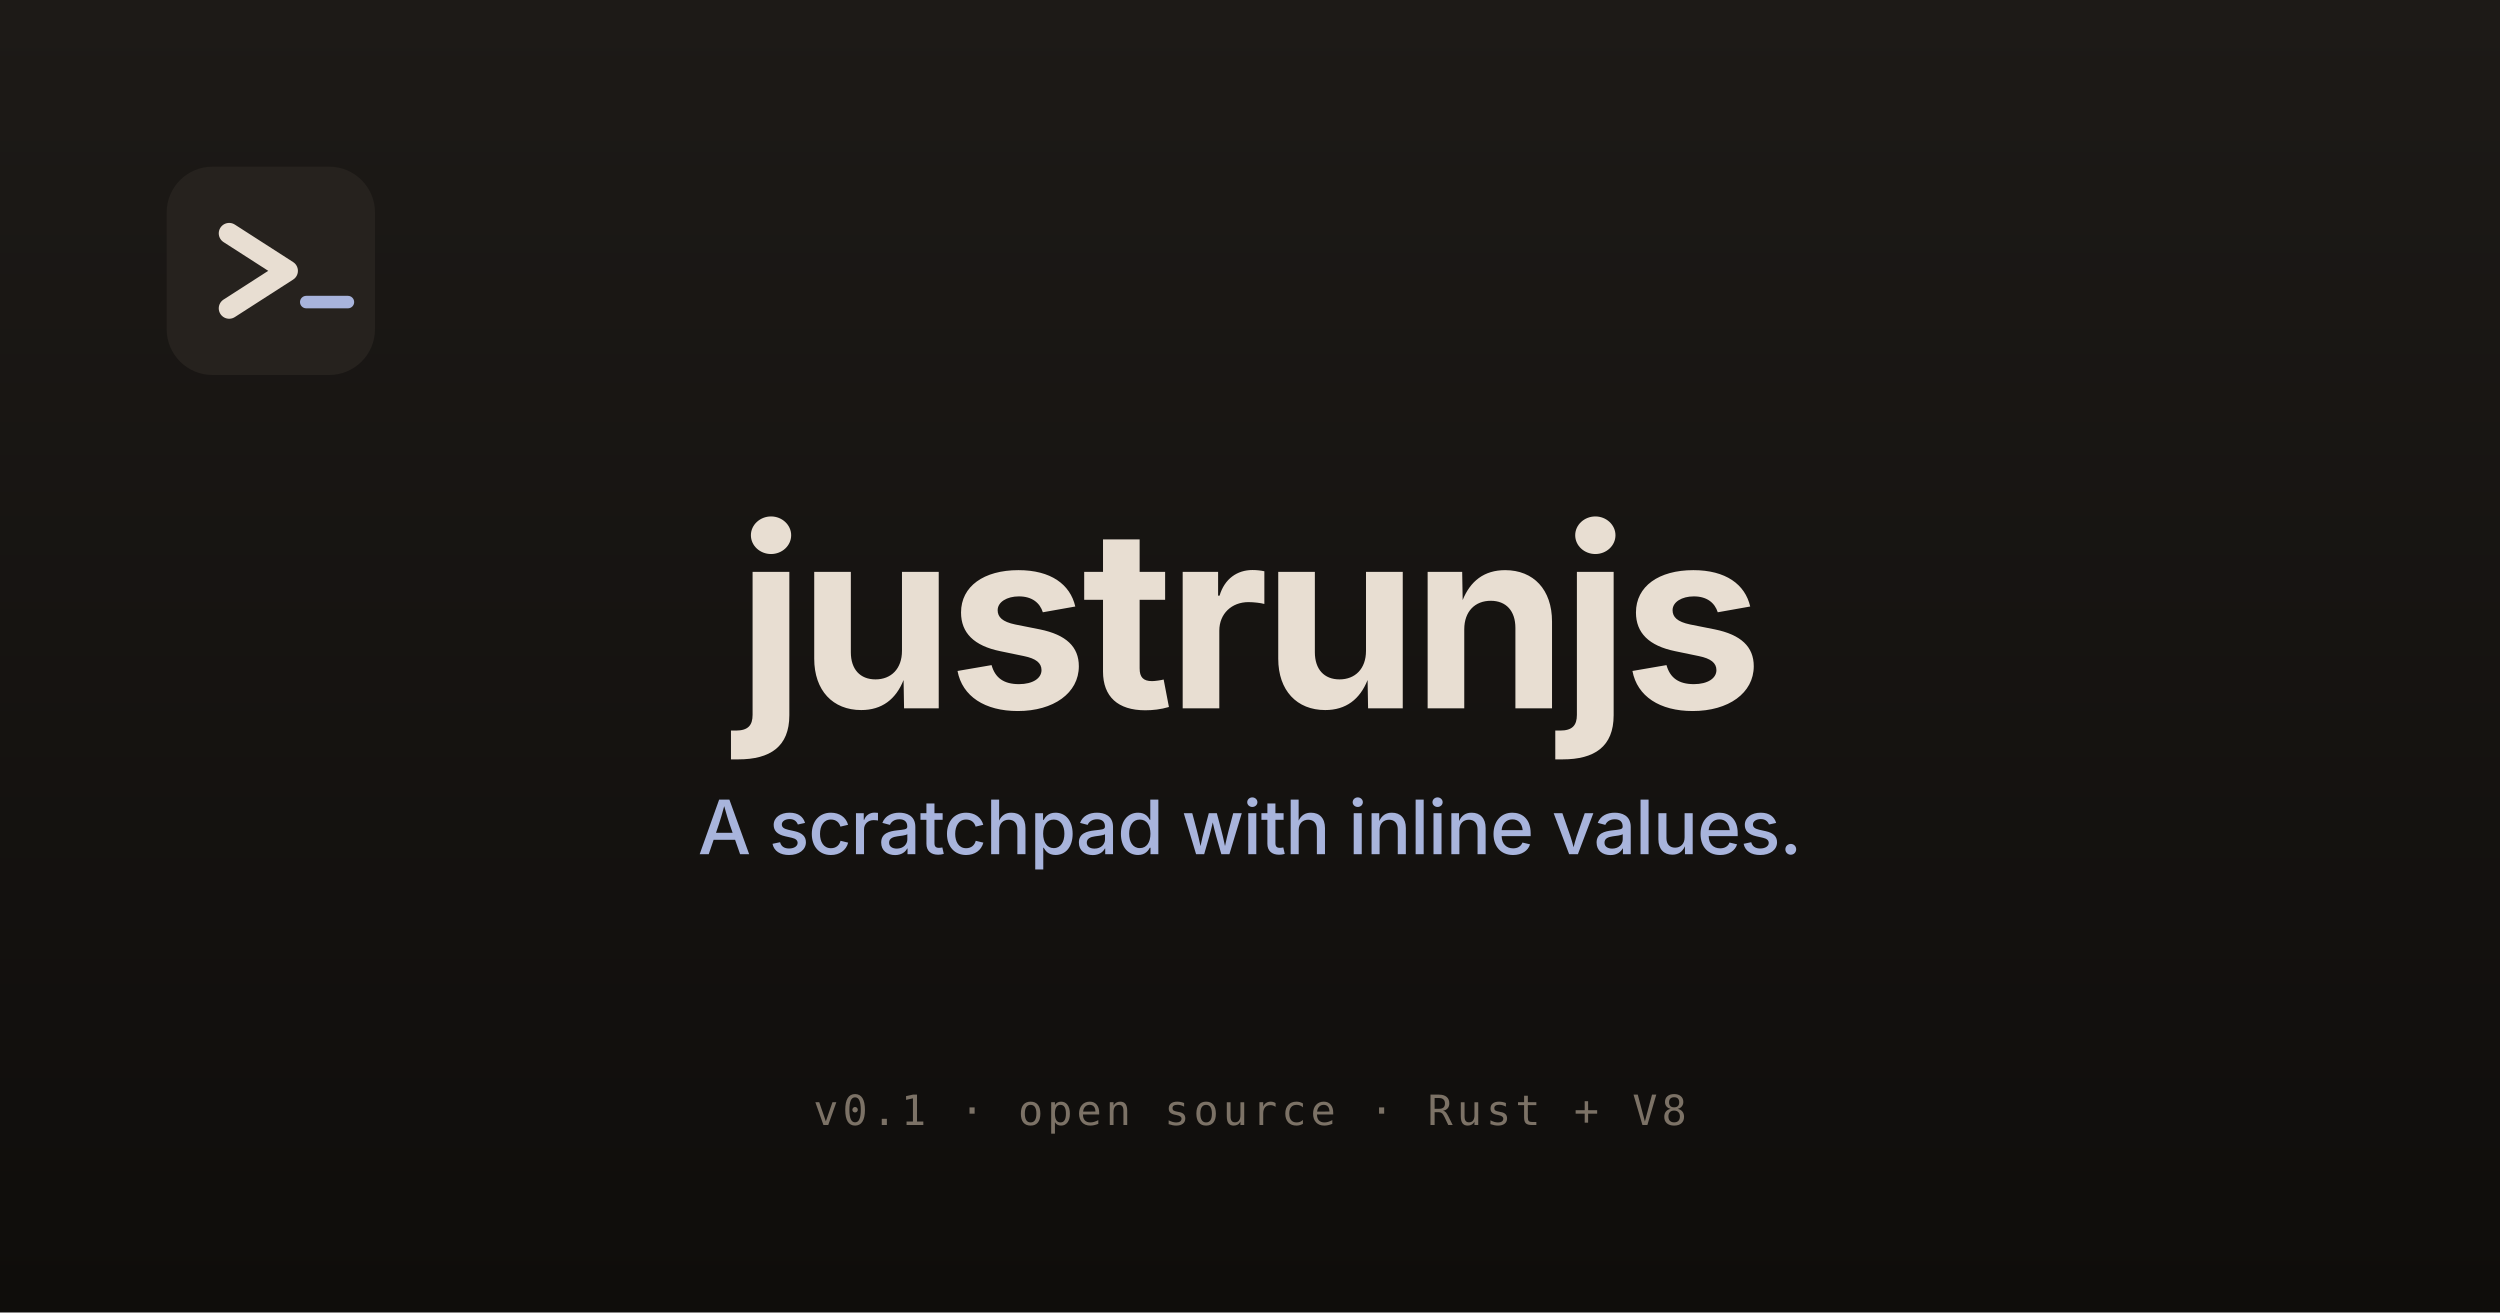
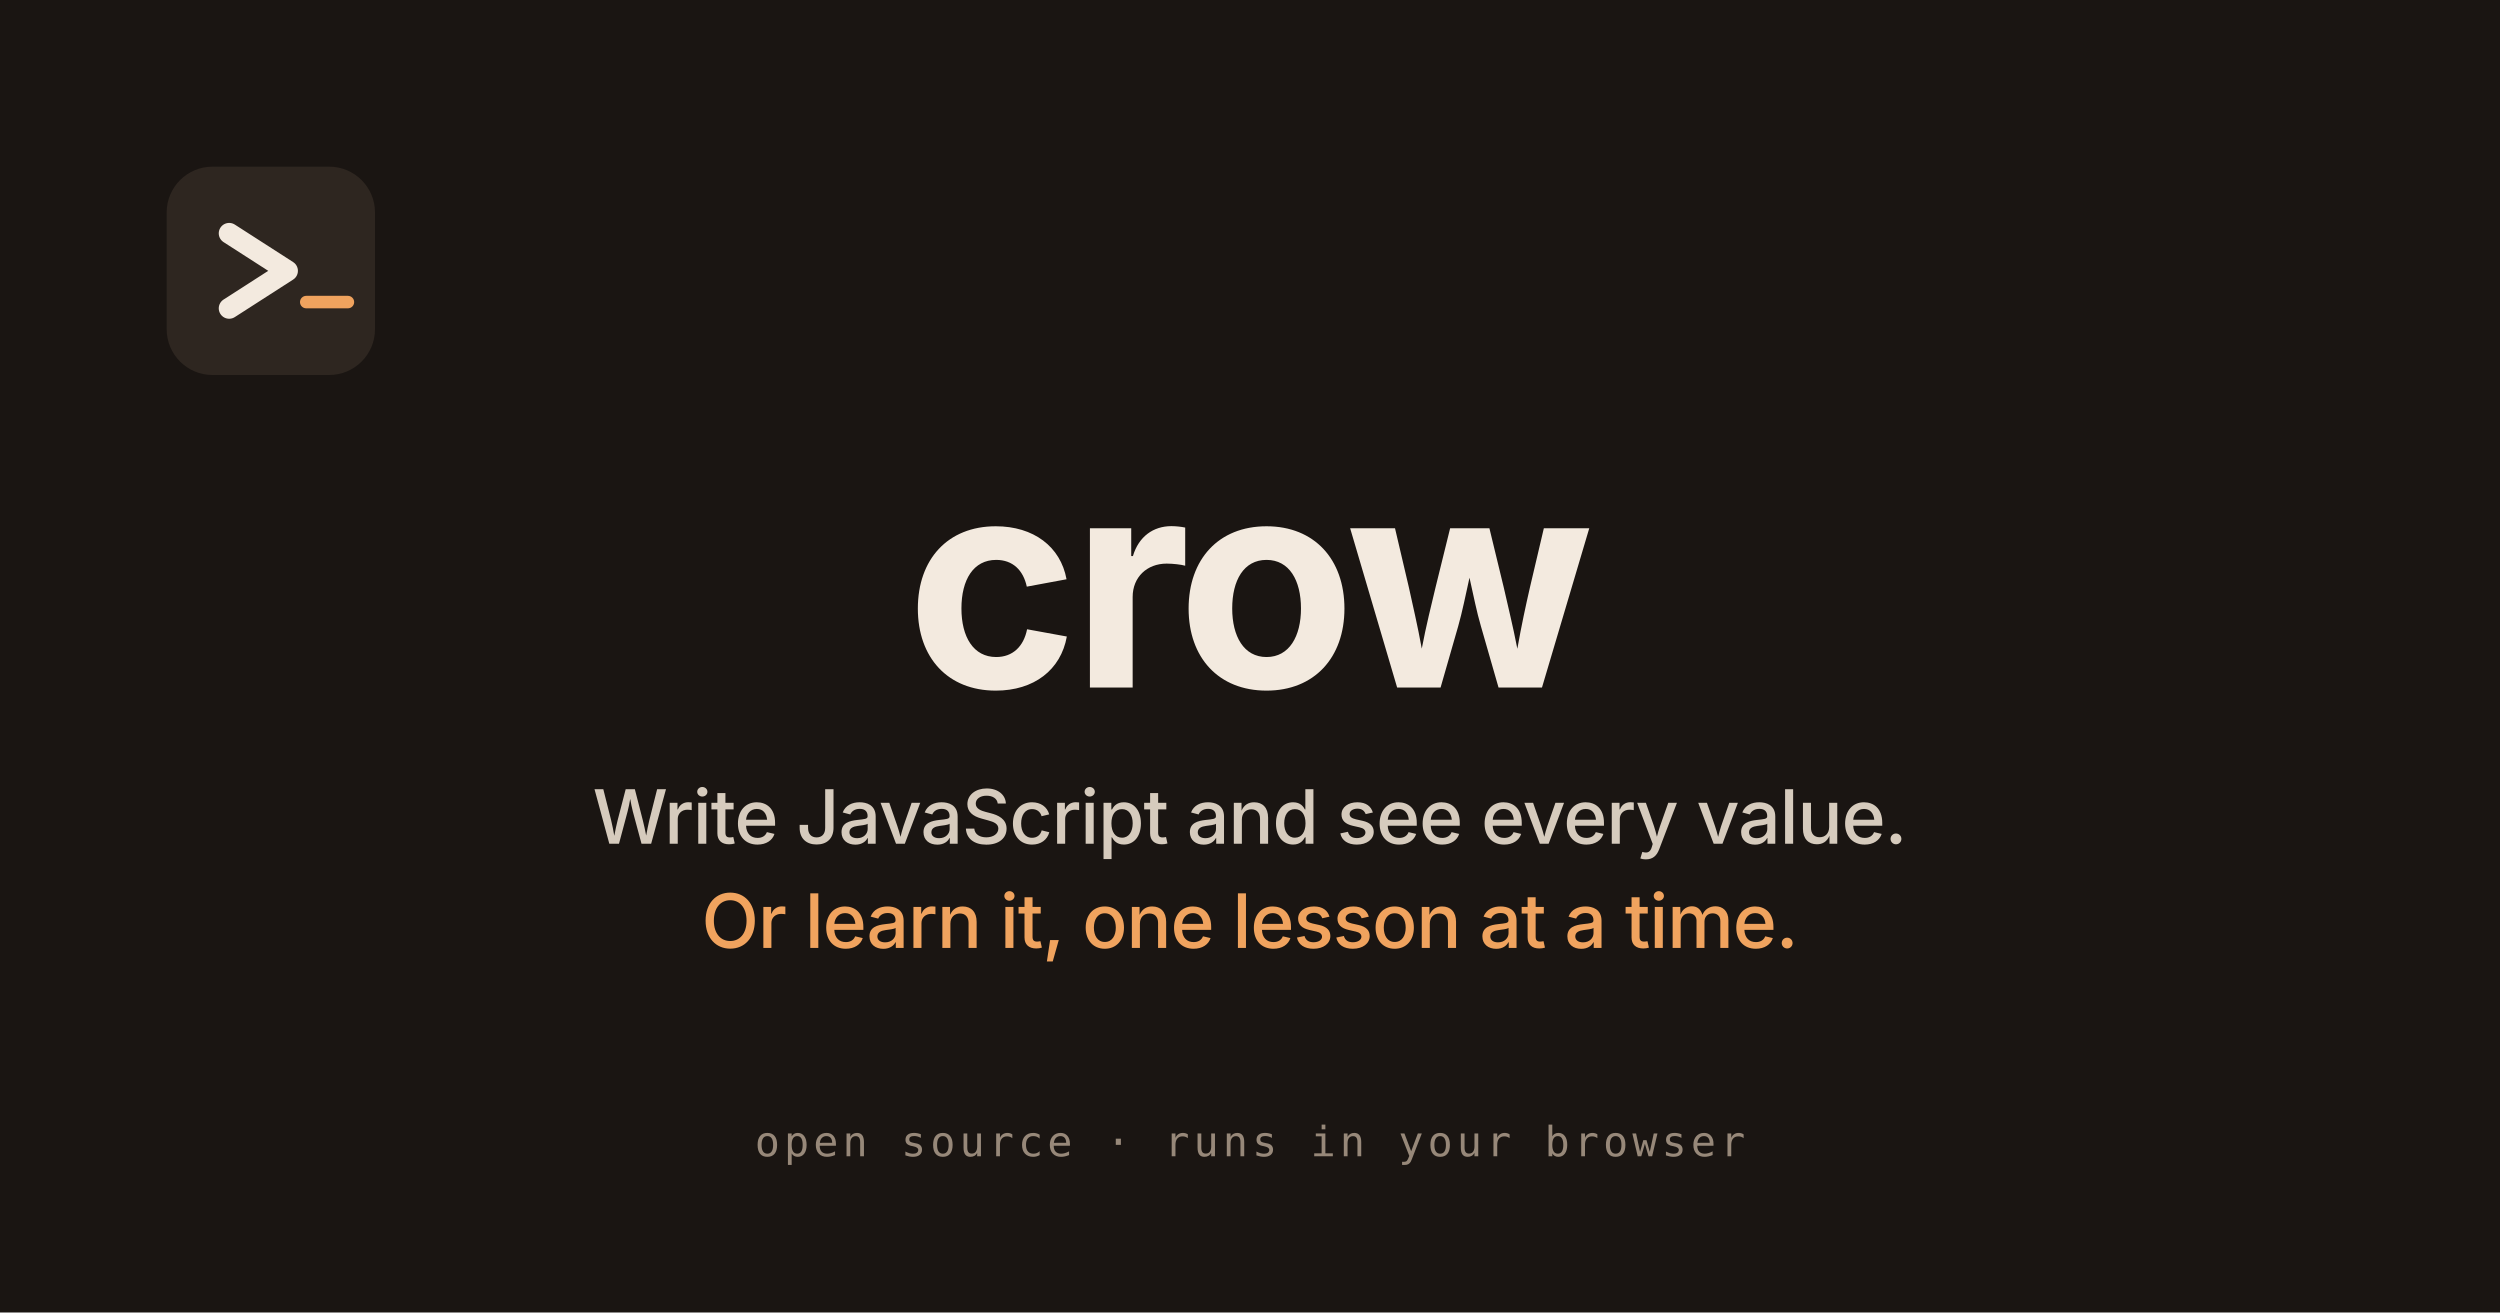
<svg xmlns="http://www.w3.org/2000/svg" viewBox="0 0 1200 630" width="1200" height="630">
-   <defs>
-     <linearGradient id="bg" x1="0" y1="0" x2="0" y2="1">
-       <stop offset="0" stop-color="#1d1a17" />
-       <stop offset="1" stop-color="#0f0d0b" />
-     </linearGradient>
-   </defs>
-   <rect width="1200" height="630" fill="url(#bg)" />
+   <rect width="1200" height="630" fill="#1a1512" />
  <g transform="translate(80, 80)">
-     <rect width="100" height="100" rx="22" fill="#26221e" />
-     <path d="M 30 32 L 58 50 L 30 68" stroke="#e8ded2" stroke-width="10" stroke-linecap="round" stroke-linejoin="round" fill="none" />
-     <rect x="64" y="62" width="26" height="6" rx="3" fill="#a8b4dc" />
+     <rect width="100" height="100" rx="22" fill="#2e2620" />
+     <path d="M 30 32 L 58 50 L 30 68" stroke="#f3eadf" stroke-width="10" stroke-linecap="round" stroke-linejoin="round" fill="none" />
+     <rect x="64" y="62" width="26" height="6" rx="3" fill="#f0a35e" />
  </g>
-   <text x="600" y="340" text-anchor="middle" font-family="-apple-system, BlinkMacSystemFont, 'Geist', 'Inter', 'Segoe UI', sans-serif" font-weight="700" font-size="120" fill="#e8ded2" letter-spacing="-3">justrunjs</text>
-   <text x="600" y="410" text-anchor="middle" font-family="-apple-system, BlinkMacSystemFont, 'Geist', 'Inter', 'Segoe UI', sans-serif" font-weight="500" font-size="36" fill="#a8b4dc" letter-spacing="-0.5">A scratchpad with inline values.</text>
-   <text x="600" y="540" text-anchor="middle" font-family="ui-monospace, SFMono-Regular, Menlo, monospace" font-size="20" fill="#7c7266" letter-spacing="2">v0.1 · open source · Rust + V8</text>
+   <text x="600" y="330" text-anchor="middle" font-family="-apple-system, BlinkMacSystemFont, 'Segoe UI', sans-serif" font-weight="700" font-size="140" fill="#f3eadf" letter-spacing="-3">crow</text>
+   <text x="600" y="405" text-anchor="middle" font-family="-apple-system, BlinkMacSystemFont, 'Segoe UI', sans-serif" font-weight="500" font-size="36" fill="#d6cbbd" letter-spacing="-0.5">Write JavaScript and see every value.</text>
+   <text x="600" y="455" text-anchor="middle" font-family="-apple-system, BlinkMacSystemFont, 'Segoe UI', sans-serif" font-weight="500" font-size="36" fill="#f0a35e" letter-spacing="-0.5">Or learn it, one lesson at a time.</text>
+   <text x="600" y="555" text-anchor="middle" font-family="ui-monospace, SFMono-Regular, Menlo, monospace" font-size="20" fill="#978879" letter-spacing="2">open source · runs in your browser</text>
</svg>
